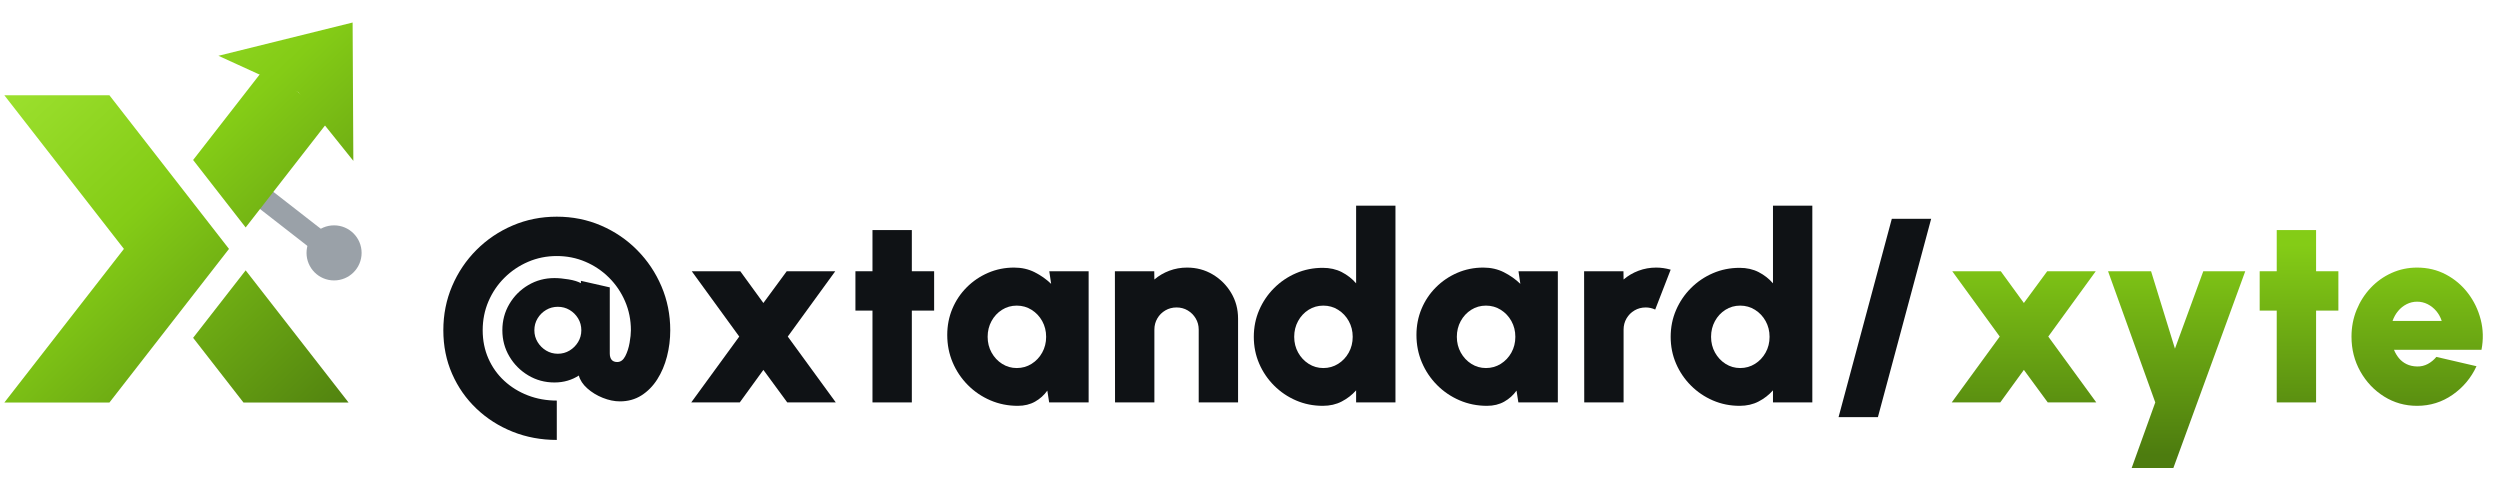
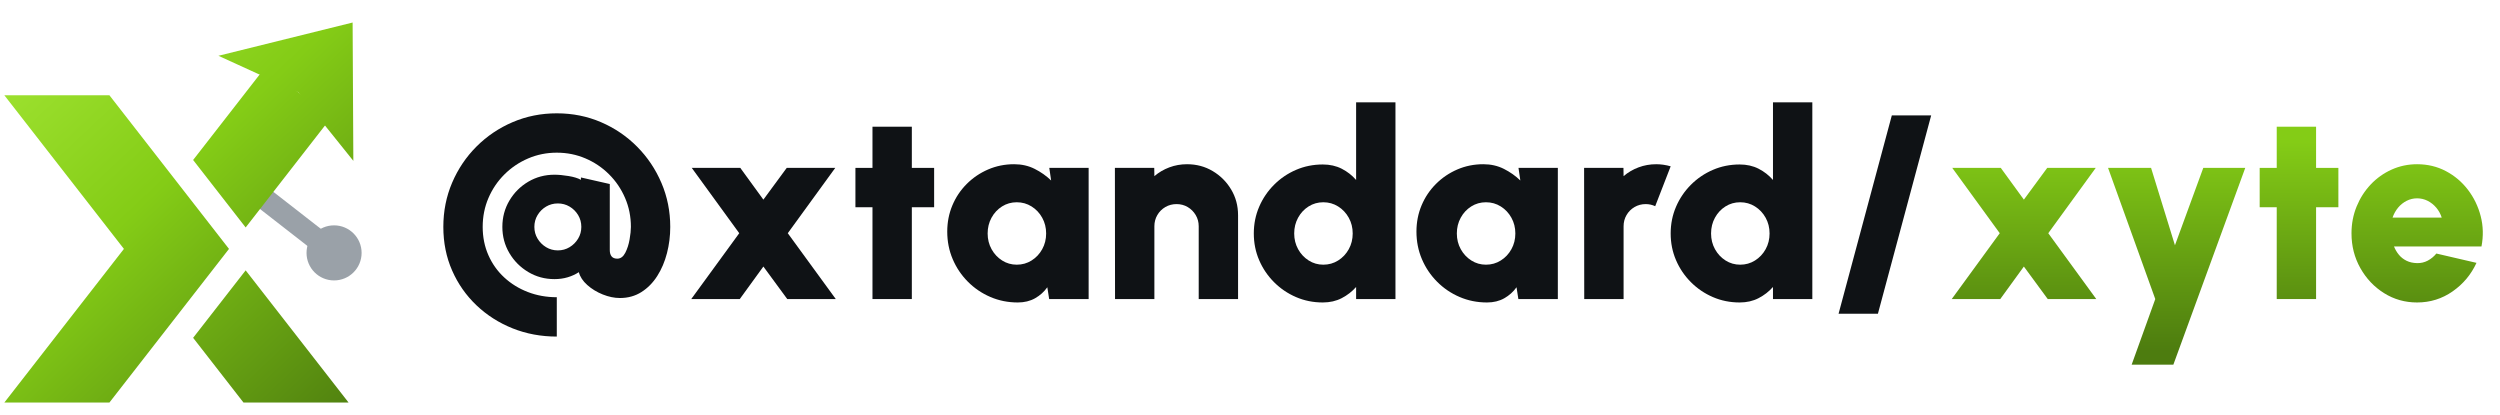
- <svg xmlns="http://www.w3.org/2000/svg" viewBox="0 0 953.0 184.0" width="953.0" height="184.0" role="img" aria-label="@xtandard/xyte">
+ <svg xmlns="http://www.w3.org/2000/svg" viewBox="0 0 953.0 158.0" width="953.0" height="158.0" role="img" aria-label="@xtandard/xyte">
  <defs>
    <linearGradient id="lime" x1="250" y1="200" x2="760" y2="740" gradientUnits="userSpaceOnUse">
      <stop offset="0" stop-color="#A3E635" />
      <stop offset=".42" stop-color="#84CC16" />
      <stop offset="1" stop-color="#4D7C0F" />
    </linearGradient>
    <linearGradient id="word" x1="0" y1="-60" x2="0" y2="20" gradientUnits="userSpaceOnUse">
      <stop offset="0" stop-color="#84CC16" />
      <stop offset="1" stop-color="#4D7C0F" />
    </linearGradient>
  </defs>
  <g transform="translate(0 4) scale(0.27624) translate(-244 -183.0)">
    <g>
      <path d="M566.9 410L705.0 517.5" stroke="#9AA1A8" stroke-width="30" stroke-linecap="round" fill="none" />
      <circle cx="705.0" cy="517.5" r="38" fill="#9AA1A8" />
    </g>
    <path d="M250 300L395 300L560 512L395 724L250 724L415 512Z" fill="url(#lime)" />
    <path d="M610.5 260.8L700.8 331.0L583.0 482.4L510.5 389.3Z" fill="url(#lime)" />
    <path d="M545.4 245.5L730.6 199.6L731.6 390.5L655.7 295.9Z" fill="url(#lime)" />
    <path d="M580.0 724L725.0 724L583.0 541.6L510.5 634.7Z" fill="url(#lime)" />
  </g>
-   <g transform="translate(165.0 153.4)" fill="#0F1215">
+   <g transform="translate(165.0 114.0)" fill="#0F1215">
    <path transform="translate(0.00 0.00)" d="M 47.25 14.301 C 41.25 14.301 35.641 13.258 30.426 11.176 C 25.207 9.09 20.617 6.168 16.648 2.398 C 12.684 -1.367 9.582 -5.793 7.352 -10.875 C 5.117 -15.957 4 -21.5 4 -27.5 C 4 -33.5 5.117 -39.117 7.352 -44.352 C 9.582 -49.582 12.684 -54.184 16.648 -58.148 C 20.617 -62.117 25.215 -65.215 30.449 -67.449 C 35.684 -69.684 41.285 -70.801 47.25 -70.801 C 53.25 -70.801 58.867 -69.676 64.102 -67.426 C 69.332 -65.176 73.926 -62.059 77.875 -58.074 C 81.824 -54.09 84.918 -49.484 87.148 -44.25 C 89.383 -39.016 90.5 -33.434 90.5 -27.5 C 90.5 -24.066 90.082 -20.734 89.25 -17.5 C 88.418 -14.266 87.184 -11.367 85.551 -8.801 C 83.918 -6.234 81.91 -4.191 79.523 -2.676 C 77.141 -1.16 74.398 -0.398 71.301 -0.398 C 69.199 -0.398 67.023 -0.852 64.773 -1.75 C 62.523 -2.648 60.559 -3.852 58.875 -5.352 C 57.191 -6.852 56.117 -8.484 55.648 -10.25 C 54.383 -9.418 52.965 -8.766 51.398 -8.301 C 49.832 -7.832 48.148 -7.602 46.352 -7.602 C 42.715 -7.602 39.391 -8.5 36.375 -10.301 C 33.359 -12.102 30.957 -14.508 29.176 -17.523 C 27.391 -20.543 26.5 -23.867 26.5 -27.5 C 26.5 -31.168 27.391 -34.508 29.176 -37.523 C 30.957 -40.543 33.359 -42.941 36.375 -44.727 C 39.391 -46.508 42.715 -47.398 46.352 -47.398 C 47.918 -47.398 49.707 -47.234 51.727 -46.898 C 53.742 -46.566 55.316 -46.082 56.449 -45.449 L 56.449 -46.352 L 67.449 -43.852 L 67.449 -18.699 C 67.449 -17.633 67.684 -16.816 68.148 -16.25 C 68.617 -15.684 69.332 -15.398 70.301 -15.398 C 71.566 -15.398 72.582 -16.141 73.352 -17.625 C 74.117 -19.109 74.668 -20.809 75 -22.727 C 75.332 -24.641 75.5 -26.234 75.5 -27.5 C 75.5 -31.434 74.758 -35.117 73.273 -38.551 C 71.793 -41.984 69.75 -44.992 67.148 -47.574 C 64.551 -50.16 61.551 -52.176 58.148 -53.625 C 54.75 -55.074 51.117 -55.801 47.25 -55.801 C 43.383 -55.801 39.742 -55.066 36.324 -53.602 C 32.91 -52.133 29.898 -50.109 27.301 -47.523 C 24.699 -44.941 22.668 -41.941 21.199 -38.523 C 19.734 -35.109 19 -31.434 19 -27.5 C 19 -23.602 19.727 -20.008 21.176 -16.727 C 22.625 -13.441 24.641 -10.609 27.227 -8.227 C 29.809 -5.84 32.809 -3.992 36.227 -2.676 C 39.641 -1.359 43.316 -0.699 47.25 -0.699 Z M 47.648 -18.551 C 49.285 -18.551 50.773 -18.957 52.125 -19.773 C 53.477 -20.59 54.559 -21.676 55.375 -23.023 C 56.191 -24.375 56.602 -25.867 56.602 -27.5 C 56.602 -29.168 56.191 -30.676 55.375 -32.023 C 54.559 -33.375 53.477 -34.449 52.125 -35.25 C 50.773 -36.051 49.285 -36.449 47.648 -36.449 C 46.016 -36.449 44.523 -36.051 43.176 -35.25 C 41.824 -34.449 40.742 -33.375 39.926 -32.023 C 39.109 -30.676 38.699 -29.168 38.699 -27.5 C 38.699 -25.867 39.109 -24.375 39.926 -23.023 C 40.742 -21.676 41.824 -20.59 43.176 -19.773 C 44.523 -18.957 46.016 -18.551 47.648 -18.551 Z M 47.648 -18.551" />
    <path transform="translate(94.50 0.00)" d="M 4 0 L 22.301 -25.102 L 4.199 -50 L 22.699 -50 L 31.5 -37.898 L 40.398 -50 L 58.898 -50 L 40.801 -25.102 L 59.102 0 L 40.602 0 L 31.5 -12.398 L 22.5 0 Z M 4 0" />
    <path transform="translate(157.59 0.00)" d="M 33.5 -35 L 25 -35 L 25 0 L 10 0 L 10 -35 L 3.5 -35 L 3.5 -50 L 10 -50 L 10 -65.699 L 25 -65.699 L 25 -50 L 33.5 -50 Z M 33.5 -35" />
    <path transform="translate(193.09 0.00)" d="M 41.898 -50 L 56.898 -50 L 56.898 0 L 41.852 0 L 41.148 -4.5 C 39.918 -2.766 38.359 -1.367 36.477 -0.301 C 34.59 0.766 32.398 1.301 29.898 1.301 C 26.168 1.301 22.676 0.602 19.426 -0.801 C 16.176 -2.199 13.316 -4.141 10.852 -6.625 C 8.383 -9.109 6.457 -11.977 5.074 -15.227 C 3.691 -18.477 3 -21.965 3 -25.699 C 3 -29.266 3.648 -32.602 4.949 -35.699 C 6.25 -38.801 8.074 -41.523 10.426 -43.875 C 12.773 -46.227 15.492 -48.066 18.574 -49.398 C 21.66 -50.734 24.965 -51.398 28.5 -51.398 C 31.367 -51.398 33.977 -50.809 36.324 -49.625 C 38.676 -48.441 40.766 -46.965 42.602 -45.199 Z M 29.5 -13.102 C 31.566 -13.102 33.449 -13.633 35.148 -14.699 C 36.852 -15.766 38.199 -17.199 39.199 -19 C 40.199 -20.801 40.699 -22.801 40.699 -25 C 40.699 -27.199 40.199 -29.199 39.199 -31 C 38.199 -32.801 36.852 -34.234 35.148 -35.301 C 33.449 -36.367 31.566 -36.898 29.5 -36.898 C 27.434 -36.898 25.559 -36.367 23.875 -35.301 C 22.191 -34.234 20.859 -32.801 19.875 -31 C 18.891 -29.199 18.398 -27.199 18.398 -25 C 18.398 -22.801 18.898 -20.801 19.898 -19 C 20.898 -17.199 22.242 -15.766 23.926 -14.699 C 25.609 -13.633 27.465 -13.102 29.5 -13.102 Z M 29.5 -13.102" />
    <path transform="translate(254.00 0.00)" d="M 52.949 -31.949 L 52.949 0 L 37.949 0 L 37.949 -27.75 C 37.949 -29.316 37.566 -30.742 36.801 -32.023 C 36.035 -33.309 35.016 -34.324 33.75 -35.074 C 32.484 -35.824 31.066 -36.199 29.5 -36.199 C 27.934 -36.199 26.508 -35.824 25.227 -35.074 C 23.941 -34.324 22.926 -33.309 22.176 -32.023 C 21.426 -30.742 21.051 -29.316 21.051 -27.75 L 21.051 0 L 6.051 0 L 6 -50 L 21 -50 L 21.051 -46.852 C 22.715 -48.285 24.617 -49.398 26.75 -50.199 C 28.883 -51 31.133 -51.398 33.5 -51.398 C 37.102 -51.398 40.367 -50.523 43.301 -48.773 C 46.234 -47.023 48.574 -44.684 50.324 -41.75 C 52.074 -38.816 52.949 -35.551 52.949 -31.949 Z M 52.949 -31.949" />
    <path transform="translate(309.95 0.00)" d="M 42 -75 L 57 -75 L 57 0 L 42 0 L 42 -4.602 C 40.465 -2.867 38.641 -1.449 36.523 -0.352 C 34.41 0.75 32 1.301 29.301 1.301 C 25.668 1.301 22.266 0.617 19.102 -0.75 C 15.934 -2.117 13.141 -4.008 10.727 -6.426 C 8.309 -8.84 6.418 -11.633 5.051 -14.801 C 3.684 -17.965 3 -21.367 3 -25 C 3 -28.633 3.684 -32.035 5.051 -35.199 C 6.418 -38.367 8.309 -41.16 10.727 -43.574 C 13.141 -45.992 15.934 -47.883 19.102 -49.25 C 22.266 -50.617 25.668 -51.301 29.301 -51.301 C 32 -51.301 34.41 -50.758 36.523 -49.676 C 38.641 -48.59 40.465 -47.168 42 -45.398 Z M 29.5 -13.102 C 31.566 -13.102 33.449 -13.633 35.148 -14.699 C 36.852 -15.766 38.199 -17.199 39.199 -19 C 40.199 -20.801 40.699 -22.801 40.699 -25 C 40.699 -27.199 40.199 -29.199 39.199 -31 C 38.199 -32.801 36.852 -34.234 35.148 -35.301 C 33.449 -36.367 31.566 -36.898 29.5 -36.898 C 27.434 -36.898 25.559 -36.367 23.875 -35.301 C 22.191 -34.234 20.859 -32.801 19.875 -31 C 18.891 -29.199 18.398 -27.199 18.398 -25 C 18.398 -22.801 18.898 -20.801 19.898 -19 C 20.898 -17.199 22.242 -15.766 23.926 -14.699 C 25.609 -13.633 27.465 -13.102 29.5 -13.102 Z M 29.5 -13.102" />
    <path transform="translate(371.95 0.00)" d="M 41.898 -50 L 56.898 -50 L 56.898 0 L 41.852 0 L 41.148 -4.5 C 39.918 -2.766 38.359 -1.367 36.477 -0.301 C 34.59 0.766 32.398 1.301 29.898 1.301 C 26.168 1.301 22.676 0.602 19.426 -0.801 C 16.176 -2.199 13.316 -4.141 10.852 -6.625 C 8.383 -9.109 6.457 -11.977 5.074 -15.227 C 3.691 -18.477 3 -21.965 3 -25.699 C 3 -29.266 3.648 -32.602 4.949 -35.699 C 6.25 -38.801 8.074 -41.523 10.426 -43.875 C 12.773 -46.227 15.492 -48.066 18.574 -49.398 C 21.66 -50.734 24.965 -51.398 28.5 -51.398 C 31.367 -51.398 33.977 -50.809 36.324 -49.625 C 38.676 -48.441 40.766 -46.965 42.602 -45.199 Z M 29.5 -13.102 C 31.566 -13.102 33.449 -13.633 35.148 -14.699 C 36.852 -15.766 38.199 -17.199 39.199 -19 C 40.199 -20.801 40.699 -22.801 40.699 -25 C 40.699 -27.199 40.199 -29.199 39.199 -31 C 38.199 -32.801 36.852 -34.234 35.148 -35.301 C 33.449 -36.367 31.566 -36.898 29.5 -36.898 C 27.434 -36.898 25.559 -36.367 23.875 -35.301 C 22.191 -34.234 20.859 -32.801 19.875 -31 C 18.891 -29.199 18.398 -27.199 18.398 -25 C 18.398 -22.801 18.898 -20.801 19.898 -19 C 20.898 -17.199 22.242 -15.766 23.926 -14.699 C 25.609 -13.633 27.465 -13.102 29.5 -13.102 Z M 29.5 -13.102" />
    <path transform="translate(432.86 0.00)" d="M 6.051 0 L 6 -50 L 21 -50 L 21.051 -46.852 C 22.715 -48.285 24.617 -49.398 26.75 -50.199 C 28.883 -51 31.133 -51.398 33.5 -51.398 C 35.301 -51.398 37.133 -51.133 39 -50.602 L 33.102 -35.398 C 31.934 -35.934 30.734 -36.199 29.5 -36.199 C 27.934 -36.199 26.508 -35.824 25.227 -35.074 C 23.941 -34.324 22.926 -33.309 22.176 -32.023 C 21.426 -30.742 21.051 -29.316 21.051 -27.75 L 21.051 0 Z M 6.051 0" />
    <path transform="translate(468.86 0.00)" d="M 42 -75 L 57 -75 L 57 0 L 42 0 L 42 -4.602 C 40.465 -2.867 38.641 -1.449 36.523 -0.352 C 34.41 0.75 32 1.301 29.301 1.301 C 25.668 1.301 22.266 0.617 19.102 -0.75 C 15.934 -2.117 13.141 -4.008 10.727 -6.426 C 8.309 -8.84 6.418 -11.633 5.051 -14.801 C 3.684 -17.965 3 -21.367 3 -25 C 3 -28.633 3.684 -32.035 5.051 -35.199 C 6.418 -38.367 8.309 -41.16 10.727 -43.574 C 13.141 -45.992 15.934 -47.883 19.102 -49.25 C 22.266 -50.617 25.668 -51.301 29.301 -51.301 C 32 -51.301 34.41 -50.758 36.523 -49.676 C 38.641 -48.59 40.465 -47.168 42 -45.398 Z M 29.5 -13.102 C 31.566 -13.102 33.449 -13.633 35.148 -14.699 C 36.852 -15.766 38.199 -17.199 39.199 -19 C 40.199 -20.801 40.699 -22.801 40.699 -25 C 40.699 -27.199 40.199 -29.199 39.199 -31 C 38.199 -32.801 36.852 -34.234 35.148 -35.301 C 33.449 -36.367 31.566 -36.898 29.5 -36.898 C 27.434 -36.898 25.559 -36.367 23.875 -35.301 C 22.191 -34.234 20.859 -32.801 19.875 -31 C 18.891 -29.199 18.398 -27.199 18.398 -25 C 18.398 -22.801 18.898 -20.801 19.898 -19 C 20.898 -17.199 22.242 -15.766 23.926 -14.699 C 25.609 -13.633 27.465 -13.102 29.5 -13.102 Z M 29.5 -13.102" />
    <path transform="translate(531.86 0.00)" d="M 39.301 -70 L 19 5.602 L 4 5.602 L 24.301 -70 Z M 39.301 -70" />
  </g>
-   <g transform="translate(740.0 153.4)" fill="url(#word)">
+   <g transform="translate(740.0 114.0)" fill="url(#word)">
    <path transform="translate(0.00 0.00)" d="M 4 0 L 22.301 -25.102 L 4.199 -50 L 22.699 -50 L 31.5 -37.898 L 40.398 -50 L 58.898 -50 L 40.801 -25.102 L 59.102 0 L 40.602 0 L 31.5 -12.398 L 22.5 0 Z M 4 0" />
    <path transform="translate(59.59 0.00)" d="M 40.301 -50 L 56.301 -50 L 28.898 25 L 13 25 L 22 0 L 4 -50 L 20.398 -50 L 29.5 -20.5 Z M 40.301 -50" />
    <path transform="translate(117.89 0.00)" d="M 33.5 -35 L 25 -35 L 25 0 L 10 0 L 10 -35 L 3.5 -35 L 3.5 -50 L 10 -50 L 10 -65.699 L 25 -65.699 L 25 -50 L 33.5 -50 Z M 33.5 -35" />
    <path transform="translate(153.39 0.00)" d="M 28 1.301 C 23.398 1.301 19.207 0.117 15.426 -2.25 C 11.641 -4.617 8.625 -7.801 6.375 -11.801 C 4.125 -15.801 3 -20.215 3 -25.051 C 3 -28.684 3.648 -32.09 4.949 -35.273 C 6.25 -38.457 8.043 -41.258 10.324 -43.676 C 12.609 -46.09 15.266 -47.984 18.301 -49.352 C 21.332 -50.715 24.566 -51.398 28 -51.398 C 32 -51.398 35.66 -50.523 38.977 -48.773 C 42.293 -47.023 45.09 -44.66 47.375 -41.676 C 49.66 -38.691 51.285 -35.332 52.25 -31.602 C 53.215 -27.867 53.316 -24.016 52.551 -20.051 L 19.199 -20.051 C 19.668 -18.883 20.293 -17.824 21.074 -16.875 C 21.859 -15.926 22.824 -15.168 23.977 -14.602 C 25.125 -14.035 26.465 -13.734 28 -13.699 C 29.465 -13.668 30.824 -13.984 32.074 -14.648 C 33.324 -15.316 34.418 -16.215 35.352 -17.352 L 50.648 -13.801 C 48.617 -9.367 45.582 -5.742 41.551 -2.926 C 37.516 -0.109 33 1.301 28 1.301 Z M 18.648 -31.051 L 37.398 -31.051 C 36.934 -32.484 36.234 -33.75 35.301 -34.852 C 34.367 -35.949 33.273 -36.816 32.023 -37.449 C 30.773 -38.082 29.434 -38.398 28 -38.398 C 26.602 -38.398 25.273 -38.082 24.023 -37.449 C 22.773 -36.816 21.691 -35.949 20.773 -34.852 C 19.859 -33.75 19.148 -32.484 18.648 -31.051 Z M 18.648 -31.051" />
  </g>
</svg>
